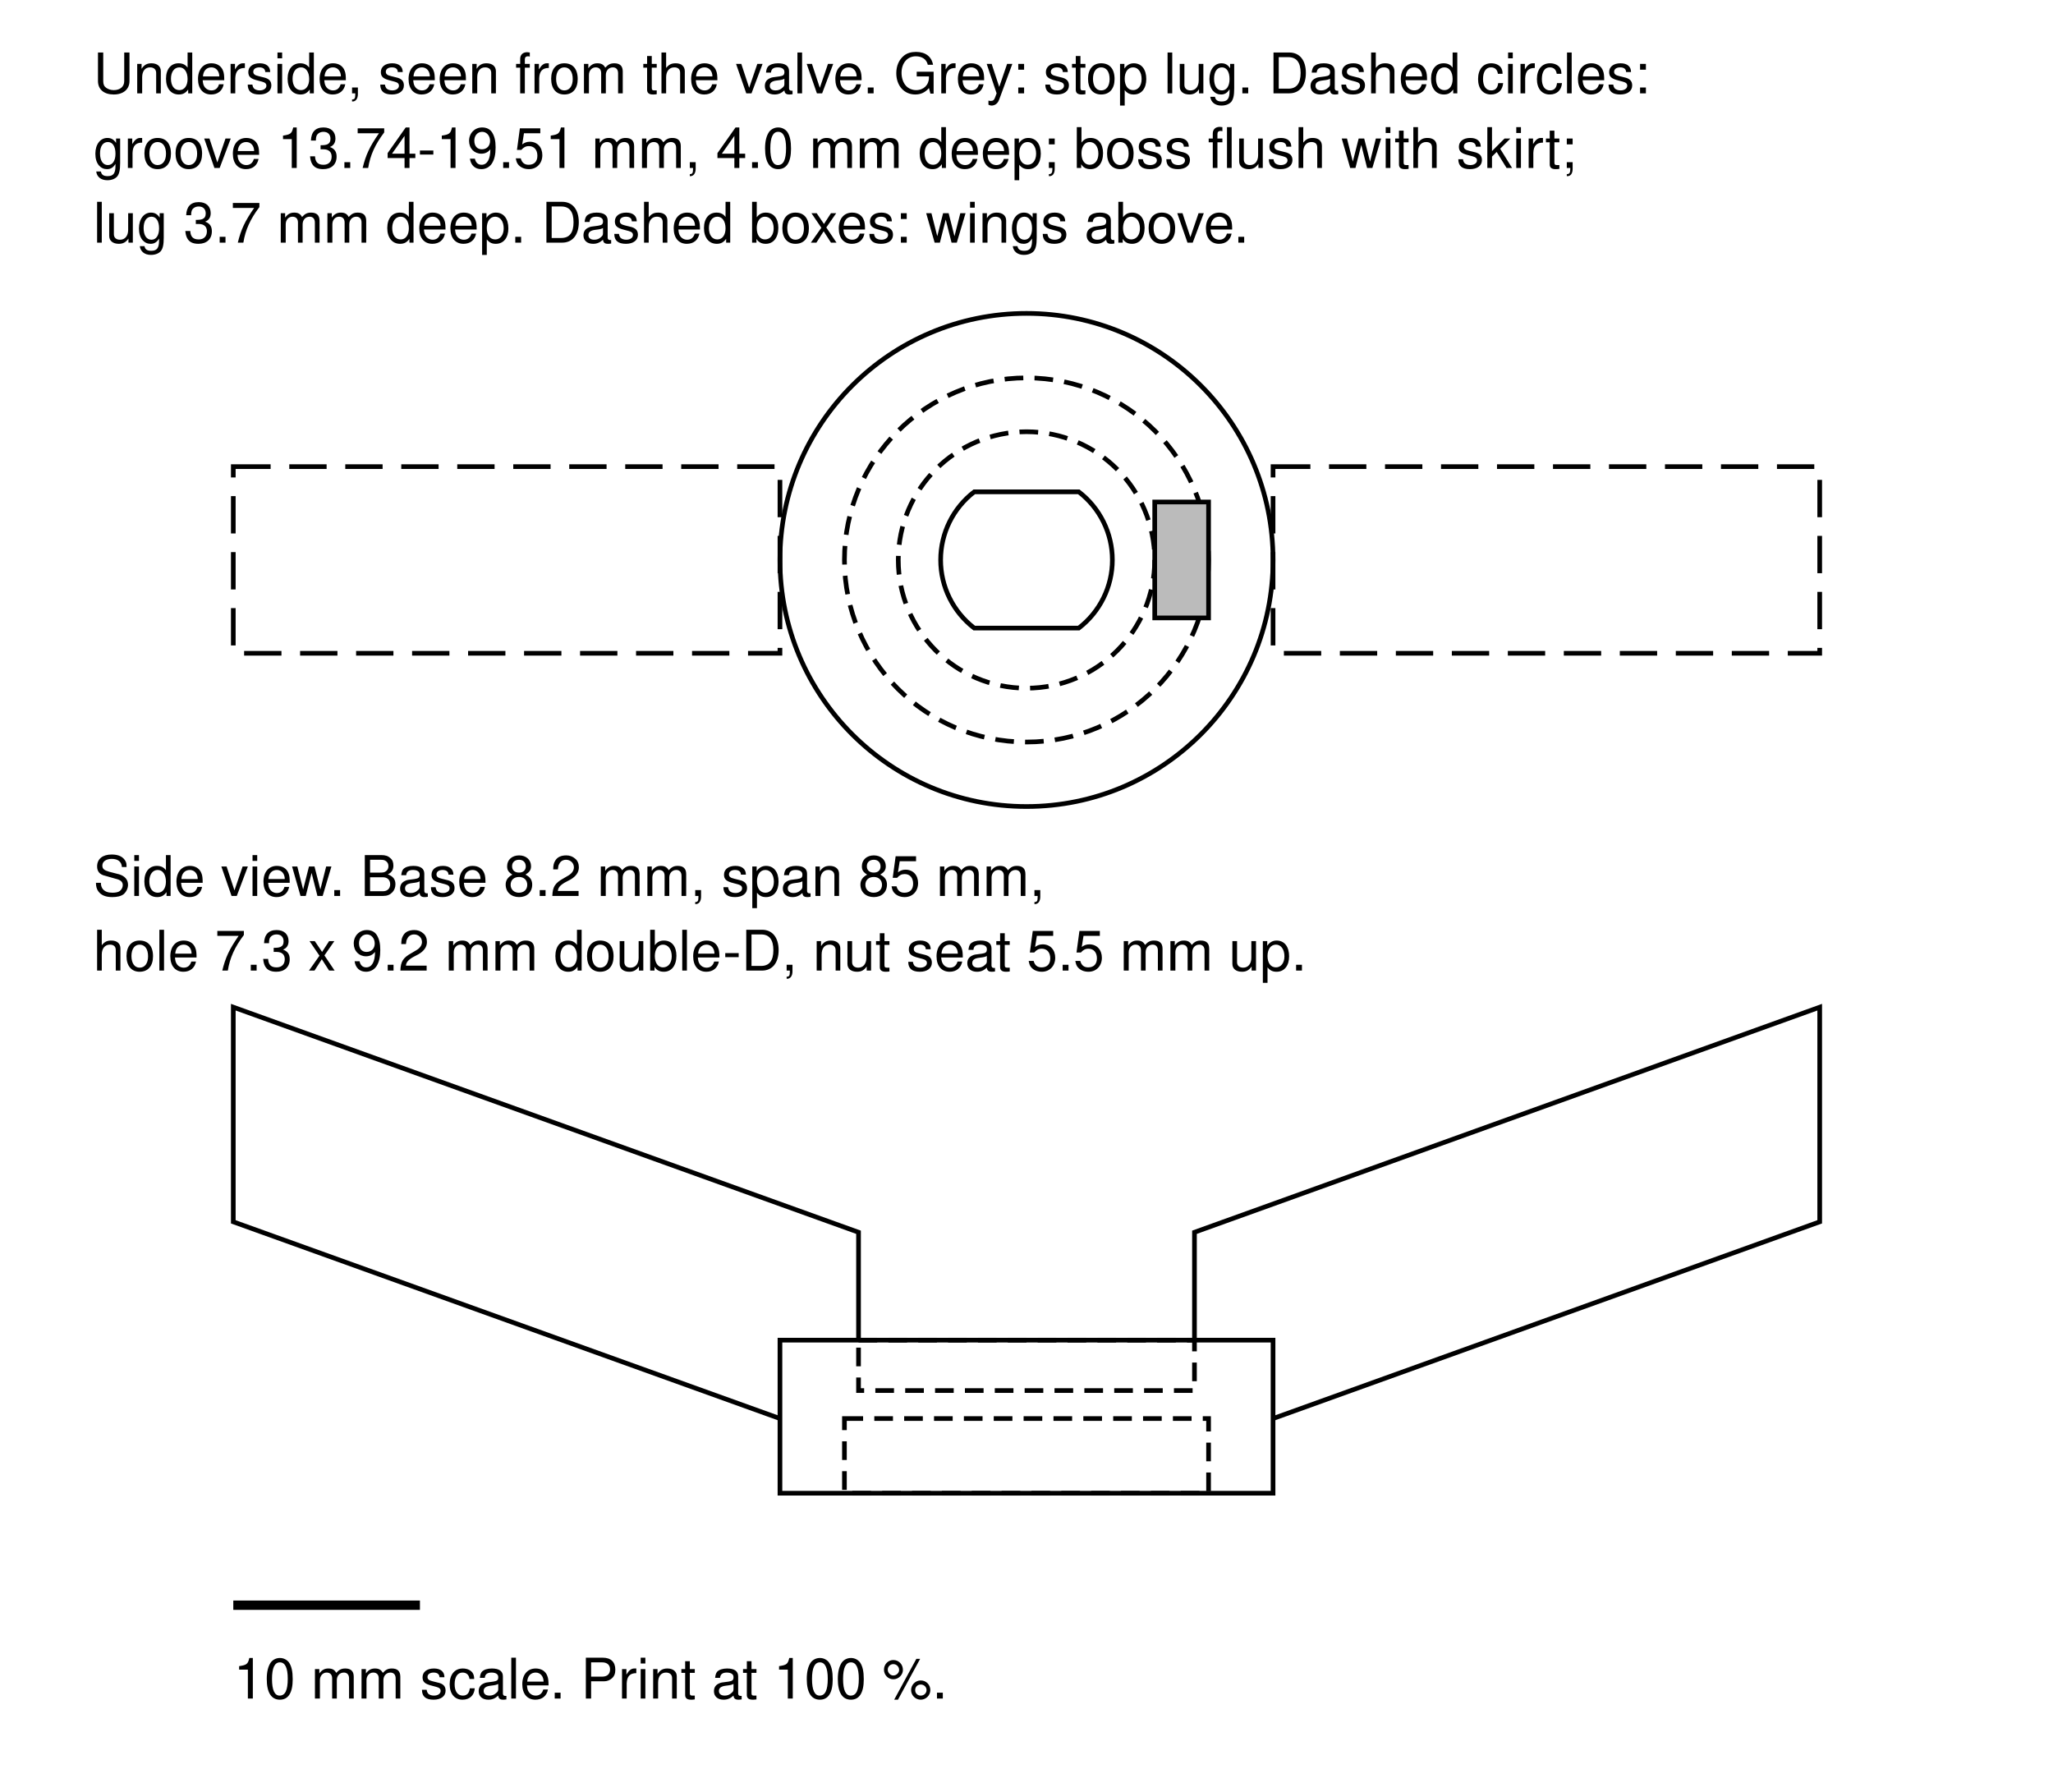
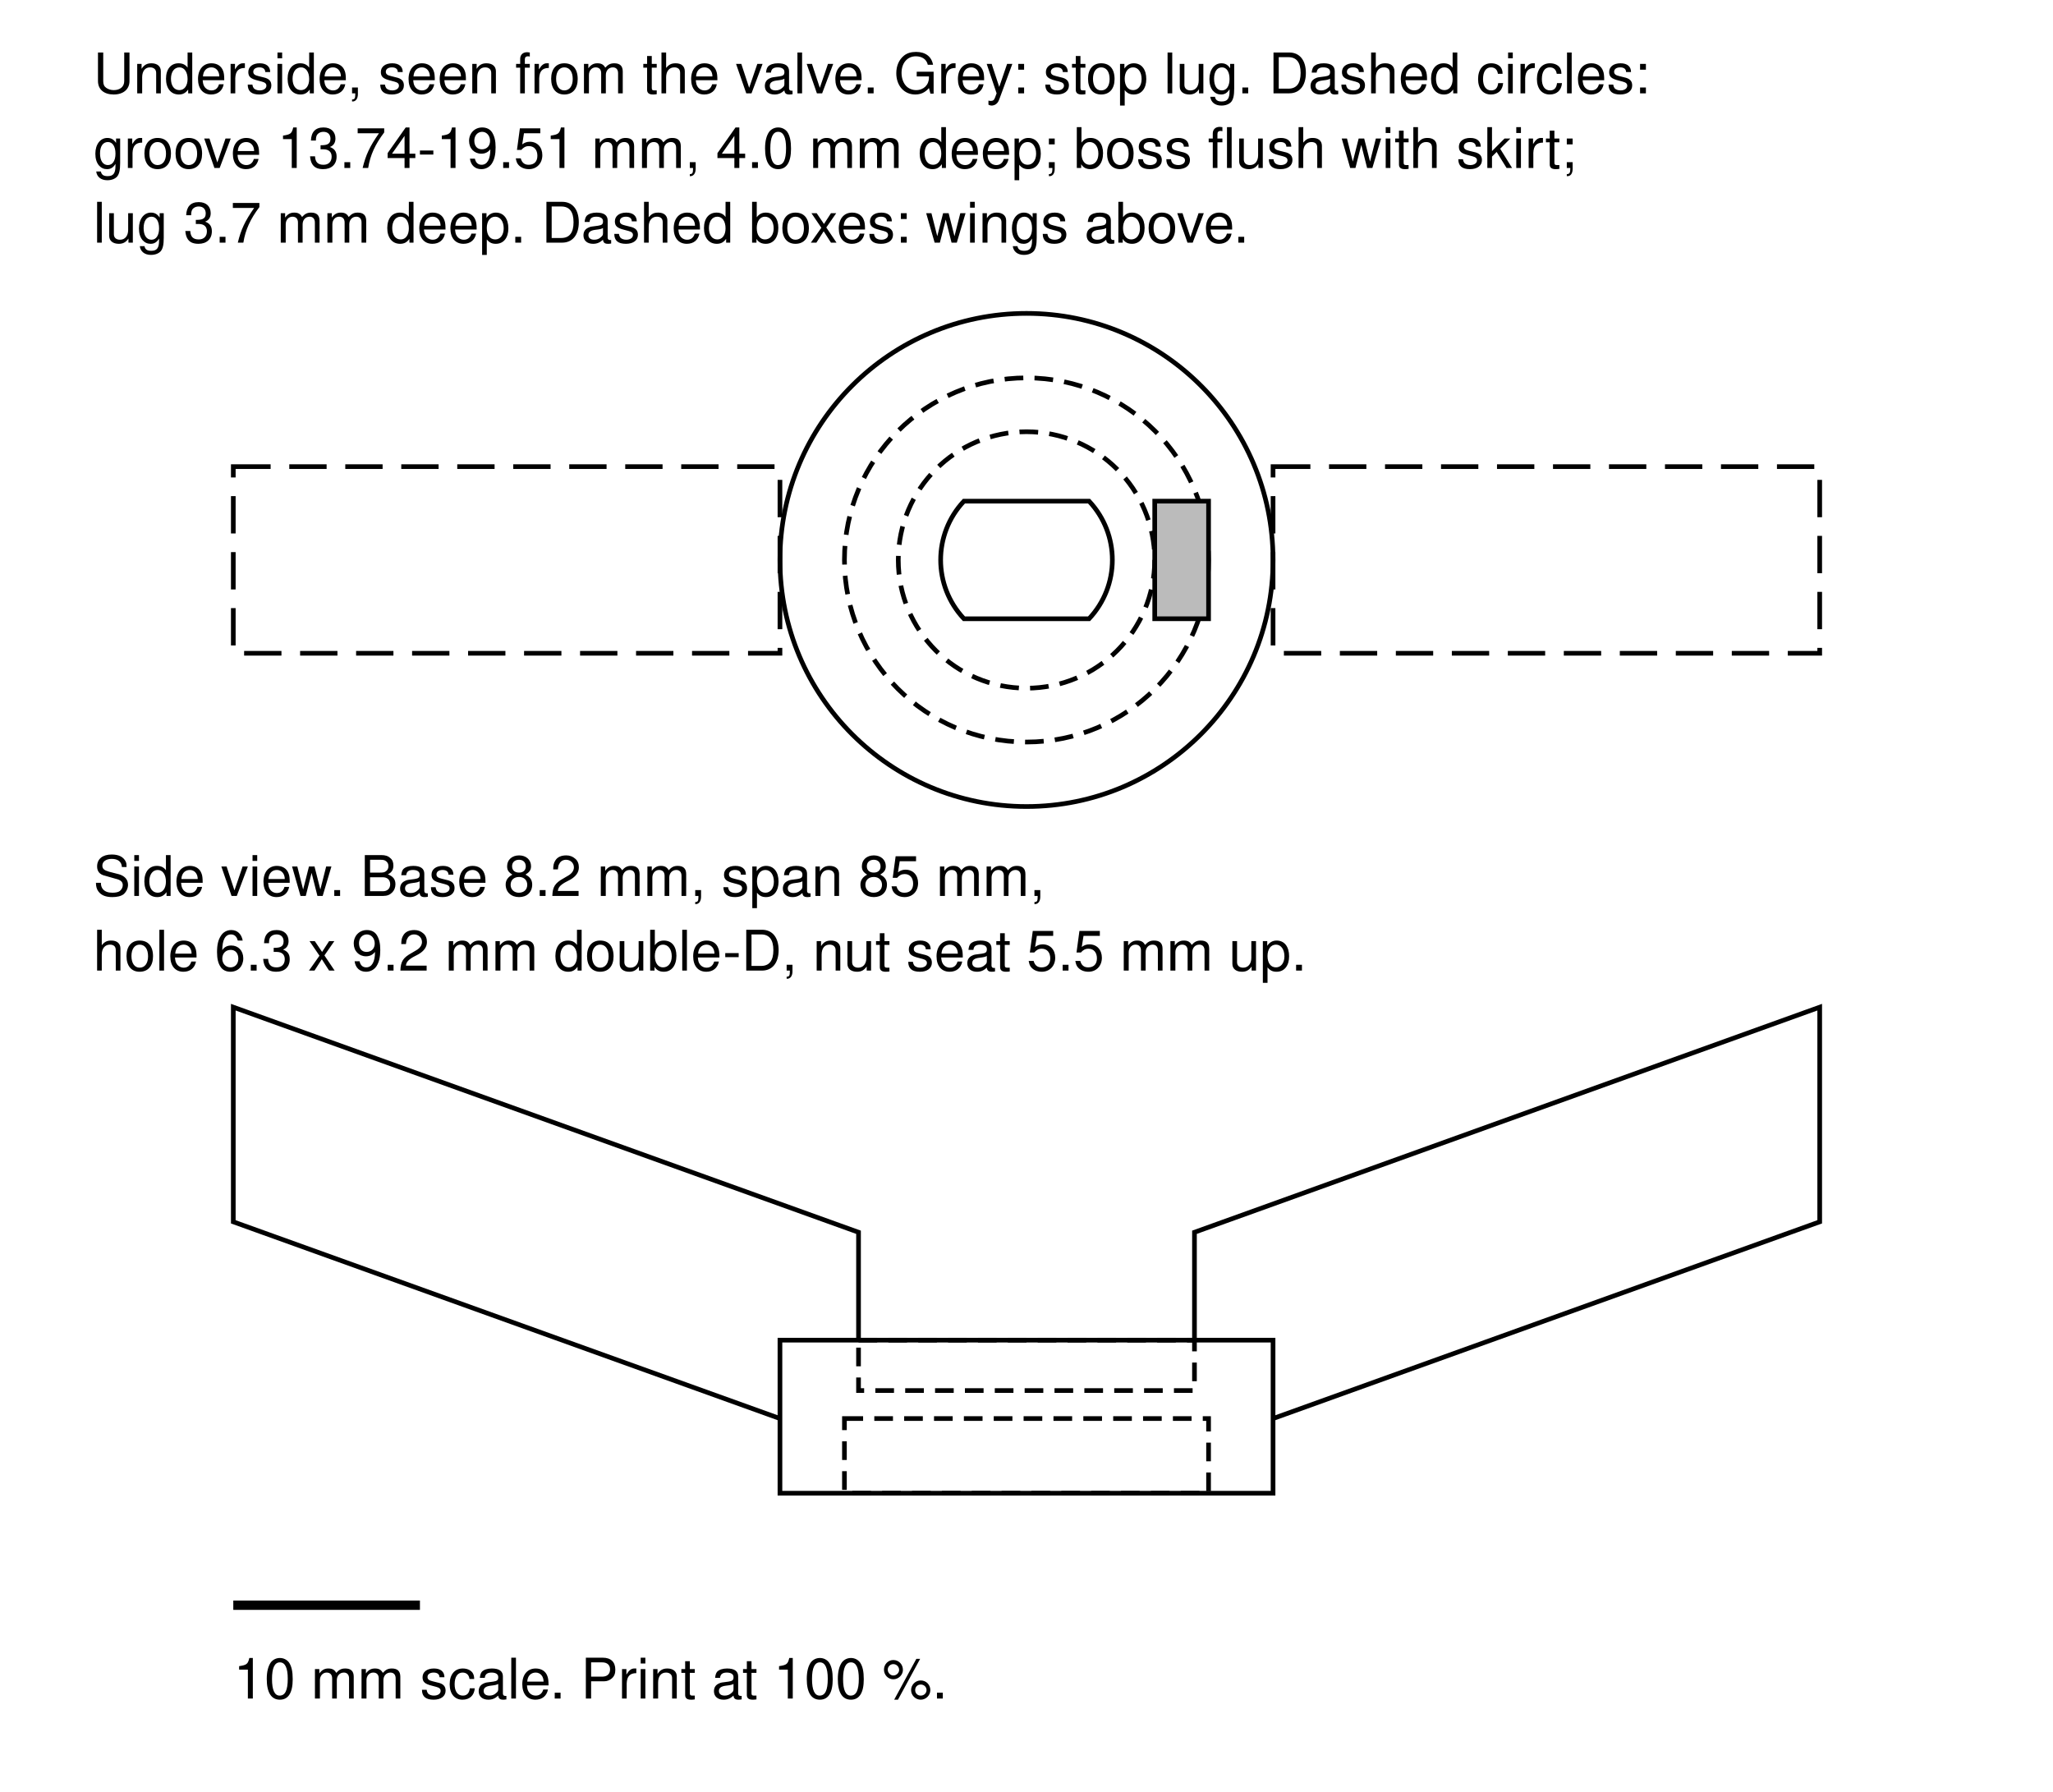
<svg xmlns="http://www.w3.org/2000/svg" width="110.0mm" height="96.0mm" viewBox="0 0 110.0 96.0">
  <g fill="none" stroke="#000" stroke-width="0.25">
    <circle cx="55.0" cy="30.0" r="13.21" />
    <circle cx="55.0" cy="30.0" r="9.755" stroke-dasharray="1,0.6" />
    <circle cx="55.0" cy="30.0" r="6.87" stroke-dasharray="1,0.6" />
-     <rect x="61.87" y="26.895" width="2.885" height="6.21" fill="#bbb" />
-     <path d="M52.2,26.35 L57.8,26.35 A4.6,4.6 0 0 1 57.8,33.65 L52.2,33.65 A4.6,4.6 0 0 1 52.2,26.35 Z" />
+     <rect x="61.87" y="26.85" width="2.885" height="6.3" fill="#bbb" />
+     <path d="M51.648,26.85 L58.352,26.85 A4.6,4.6 0 0 1 58.352,33.15 L51.648,33.15 A4.6,4.6 0 0 1 51.648,26.85 Z" />
    <rect x="68.21" y="25.0" width="29.29" height="10.0" stroke-dasharray="2,1" />
    <rect x="12.5" y="25.0" width="29.29" height="10.0" stroke-dasharray="2,1" />
    <rect x="41.79" y="71.8" width="26.42" height="8.2" />
    <rect x="46.0" y="71.8" width="18.0" height="2.7" stroke-dasharray="1,0.6" />
    <rect x="45.245" y="76.0" width="19.51" height="4.0" stroke-dasharray="1,0.6" />
    <polyline points="68.21,76.00 97.50,65.46 97.50,53.96 64.00,66.02 64.00,71.80" />
    <polyline points="41.79,76.00 12.50,65.46 12.50,53.96 46.00,66.02 46.00,71.80" />
    <line x1="12.5" y1="86.0" x2="22.5" y2="86.0" stroke-width="0.5" />
    <text x="12.5" y="91.0" font-size="3" font-family="Helvetica" stroke="none" fill="#000">10 mm scale. Print at 100 %.</text>
    <text x="5" y="5" font-size="3" font-family="Helvetica" stroke="none" fill="#000">Underside, seen from the valve. Grey: stop lug. Dashed circles:</text>
    <text x="5" y="9" font-size="3" font-family="Helvetica" stroke="none" fill="#000">groove 13.74-19.51 mm, 4.0 mm deep; boss flush with skirt;</text>
    <text x="5" y="13" font-size="3" font-family="Helvetica" stroke="none" fill="#000">lug 3.7 mm deep. Dashed boxes: wings above.</text>
    <text x="5" y="48.0" font-size="3" font-family="Helvetica" stroke="none" fill="#000">Side view. Base 8.2 mm, span 85 mm,</text>
-     <text x="5" y="52.0" font-size="3" font-family="Helvetica" stroke="none" fill="#000">hole 7.3 x 9.2 mm double-D, nut seat 5.5 mm up.</text>
+     <text x="5" y="52.0" font-size="3" font-family="Helvetica" stroke="none" fill="#000">hole 6.3 x 9.2 mm double-D, nut seat 5.5 mm up.</text>
  </g>
</svg>
